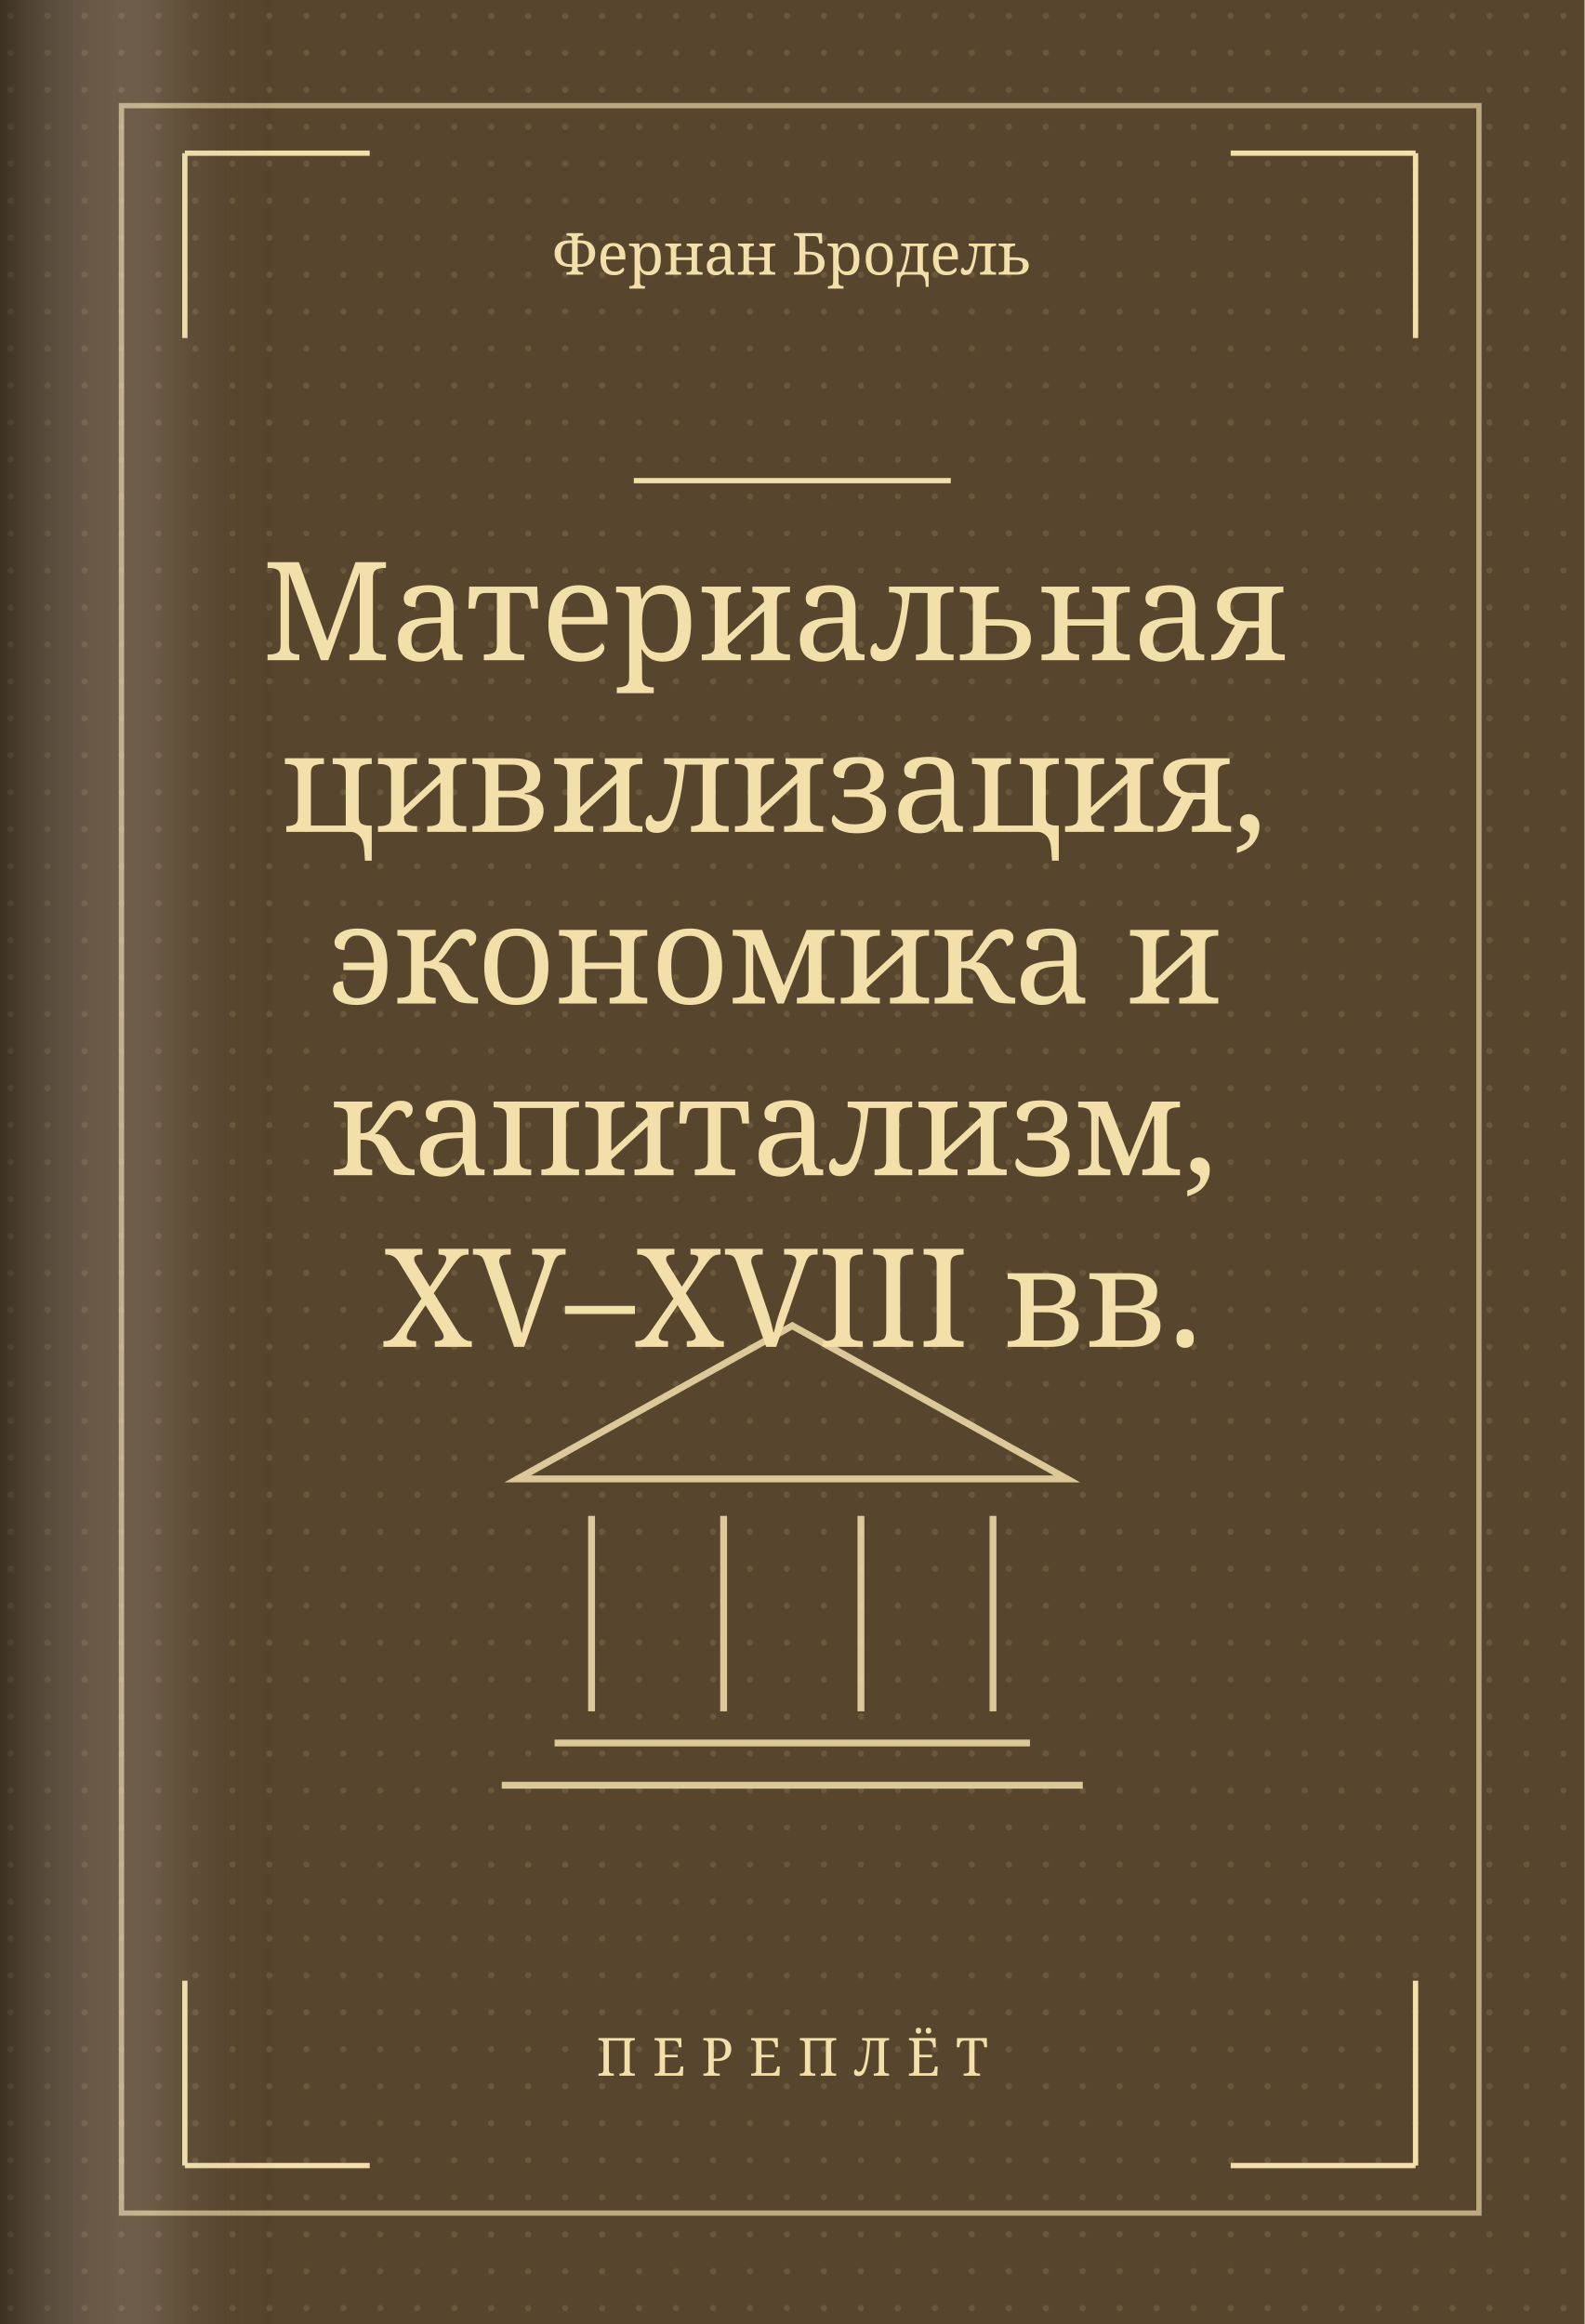
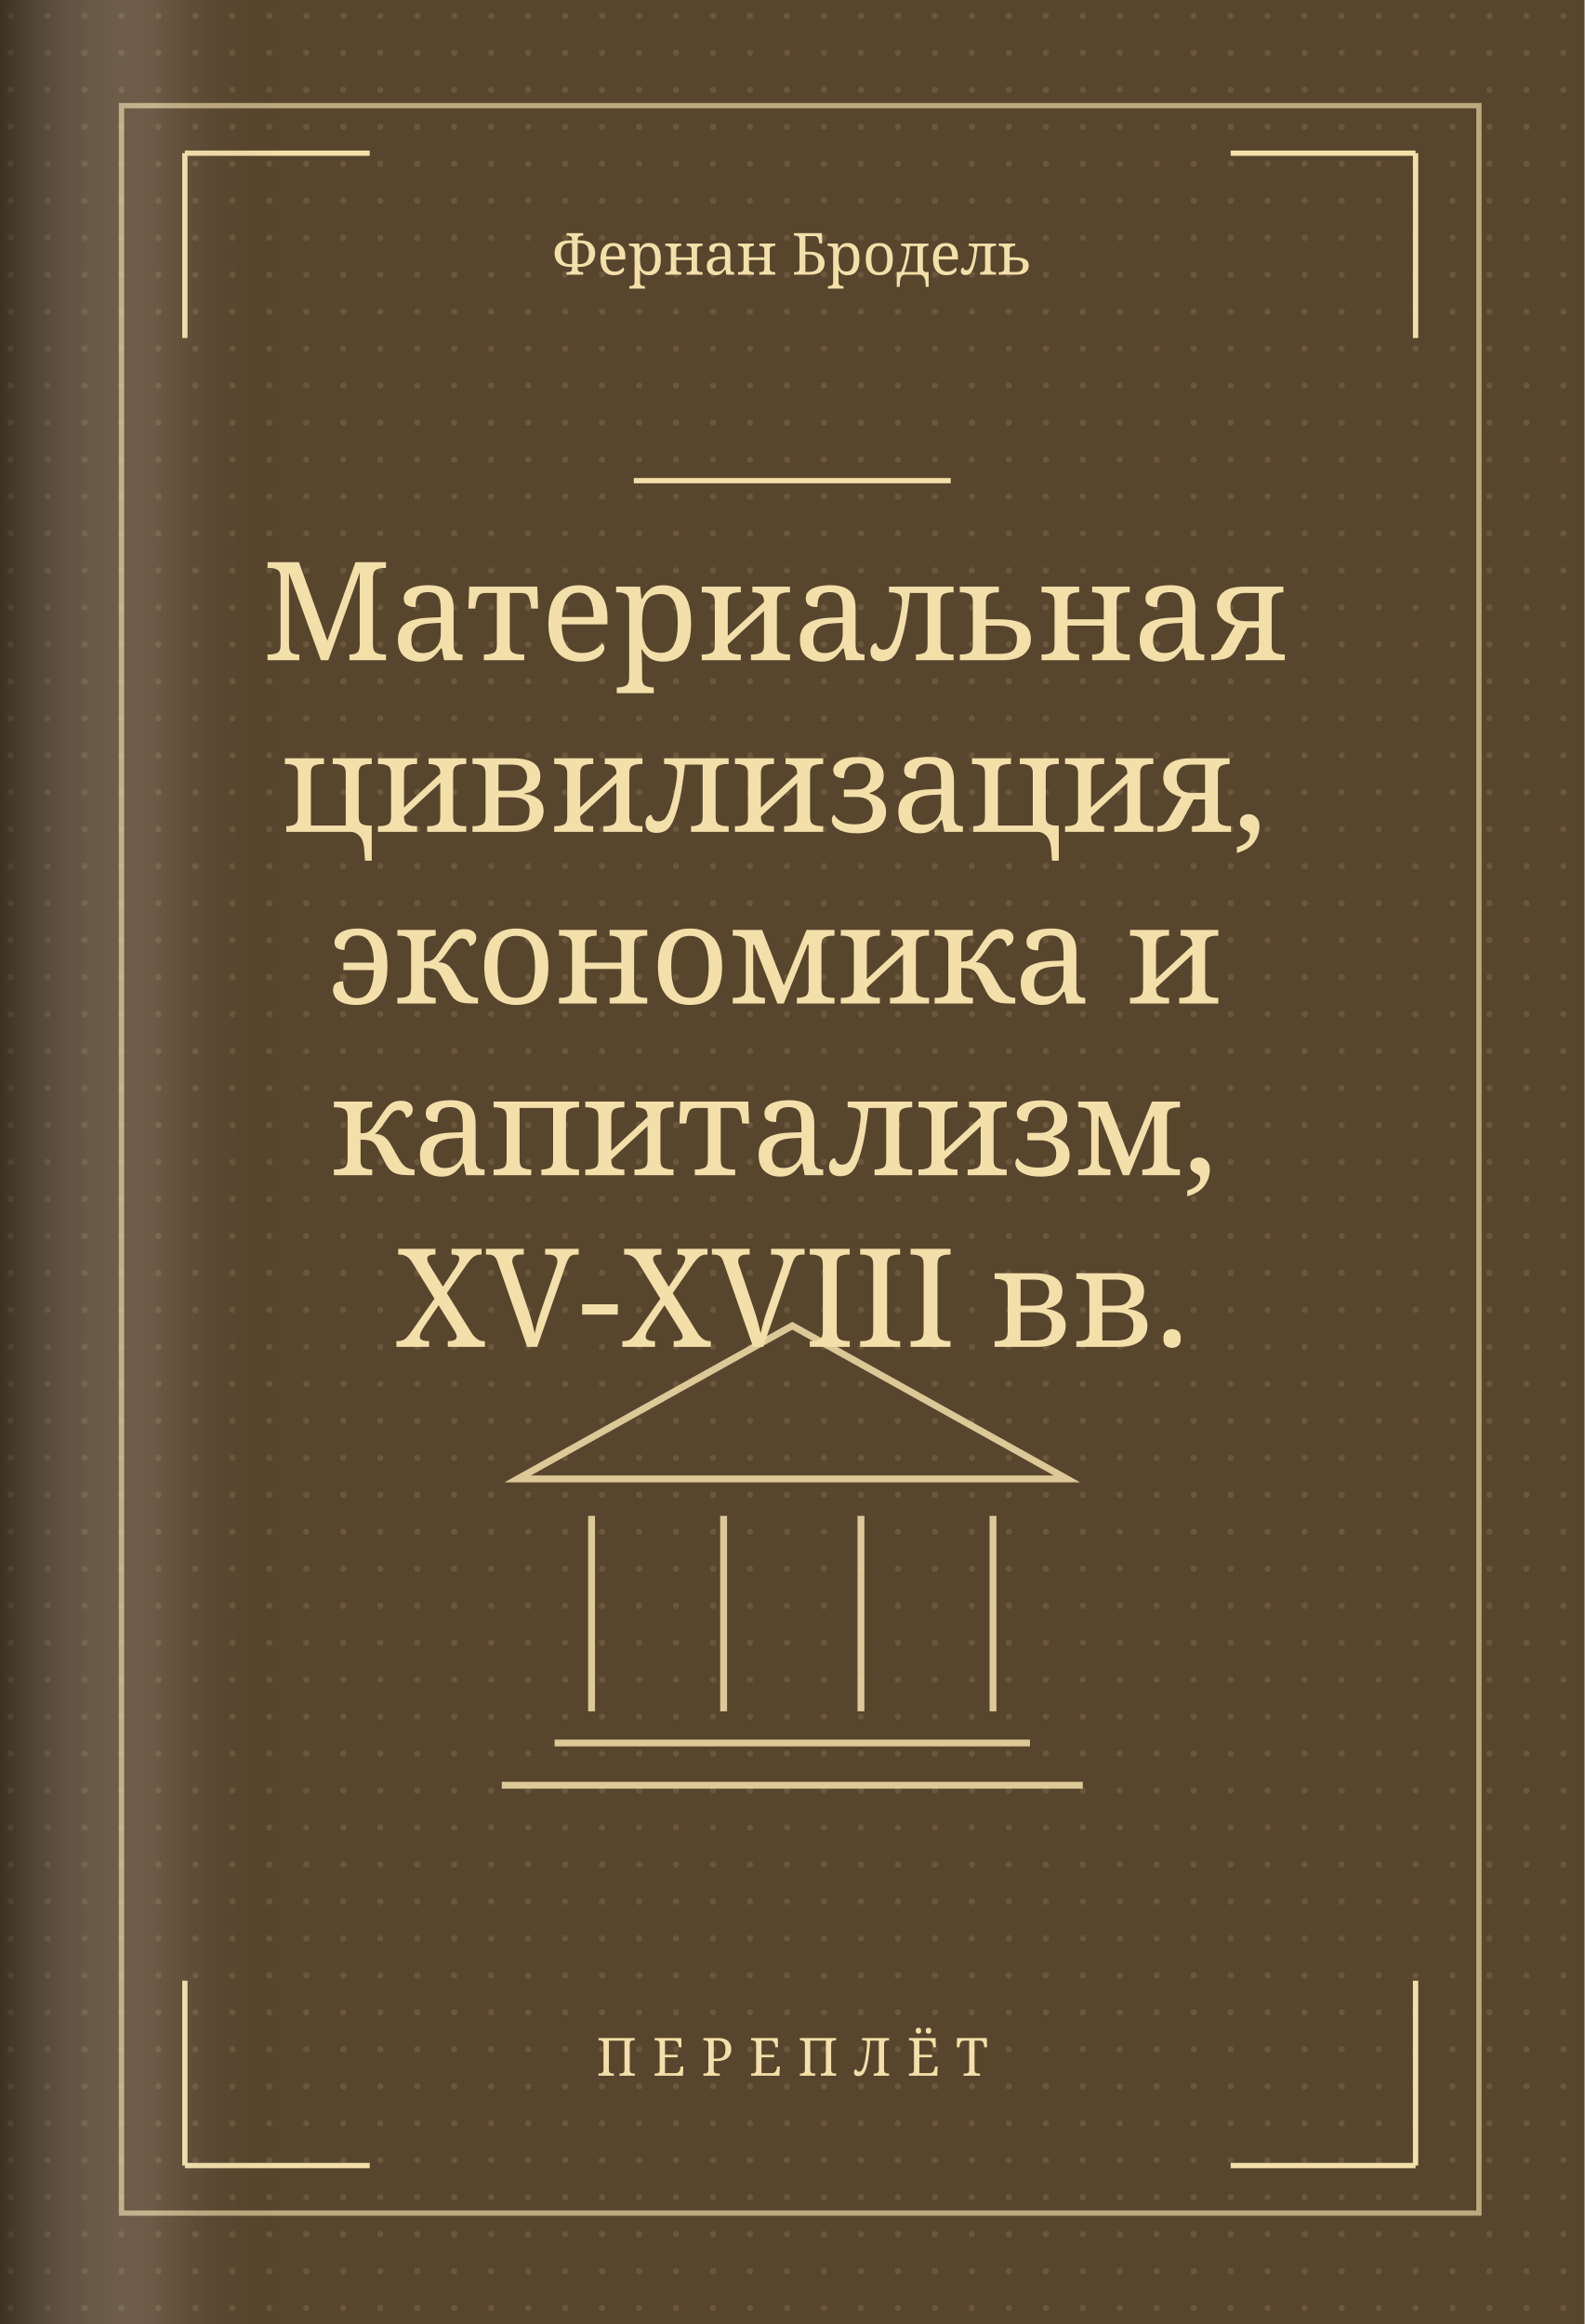
- <svg xmlns="http://www.w3.org/2000/svg" width="300" height="440" viewBox="0 0 300 440" role="img" aria-label="Материальная цивилизация, экономика и капитализм, XV–XVIII вв.">
+ <svg xmlns="http://www.w3.org/2000/svg" width="300" height="440" viewBox="0 0 300 440" role="img" aria-label="Материальная цивилизация, экономика и капитализм, XV-XVIII вв.">
  <defs>
    <linearGradient id="spine">
      <stop stop-color="#000" stop-opacity=".4" />
      <stop offset=".1" stop-color="#fff" stop-opacity=".12" />
      <stop offset=".18" stop-color="#000" stop-opacity="0" />
    </linearGradient>
    <pattern id="grain" width="7" height="7" patternUnits="userSpaceOnUse">
      <circle cx="2" cy="3" r=".6" fill="#f3dfaa" opacity=".12" />
    </pattern>
  </defs>
  <rect width="300" height="440" fill="#58452d" />
  <rect width="300" height="440" fill="url(#grain)" />
  <rect x="23" y="20" width="257" height="399" fill="none" stroke="#f3dfaa" stroke-opacity=".65" />
  <path d="M35 29H70M35 29V64M268 29H233M268 29V64M35 410H70M35 410V375M268 410H233M268 410V375" fill="none" stroke="#f3dfaa" />
  <text x="150" y="52" text-anchor="middle" fill="#f3dfaa" font-family="Georgia,serif" font-size="11">
    <tspan x="150" dy="0">Фернан Бродель</tspan>
  </text>
  <path d="M120 91H180" stroke="#f3dfaa" />
  <text x="150" y="125" text-anchor="middle" fill="#f3dfaa" font-family="Georgia,serif" font-size="26">
    <tspan x="150" dy="0">Материальная</tspan>
    <tspan x="150" dy="32.5">цивилизация,</tspan>
    <tspan x="150" dy="32.5">экономика и</tspan>
    <tspan x="150" dy="32.5">капитализм,</tspan>
-     <tspan x="150" dy="32.5">XV–XVIII вв.</tspan>
+     <tspan x="150" dy="32.5">XV-XVIII вв.</tspan>
  </text>
  <g fill="none" stroke="#f3dfaa" stroke-width="1.3" opacity=".85" transform="translate(0 12)">
    <path d="M95 326H205M105 318H195M112 275V312M137 275V312M163 275V312M188 275V312M98 268L150 239L202 268Z" />
  </g>
  <text x="150" y="393" text-anchor="middle" fill="#f3dfaa" font-family="serif" font-size="10" letter-spacing="3">ПЕРЕПЛЁТ</text>
  <rect width="300" height="440" fill="url(#spine)" />
</svg>
